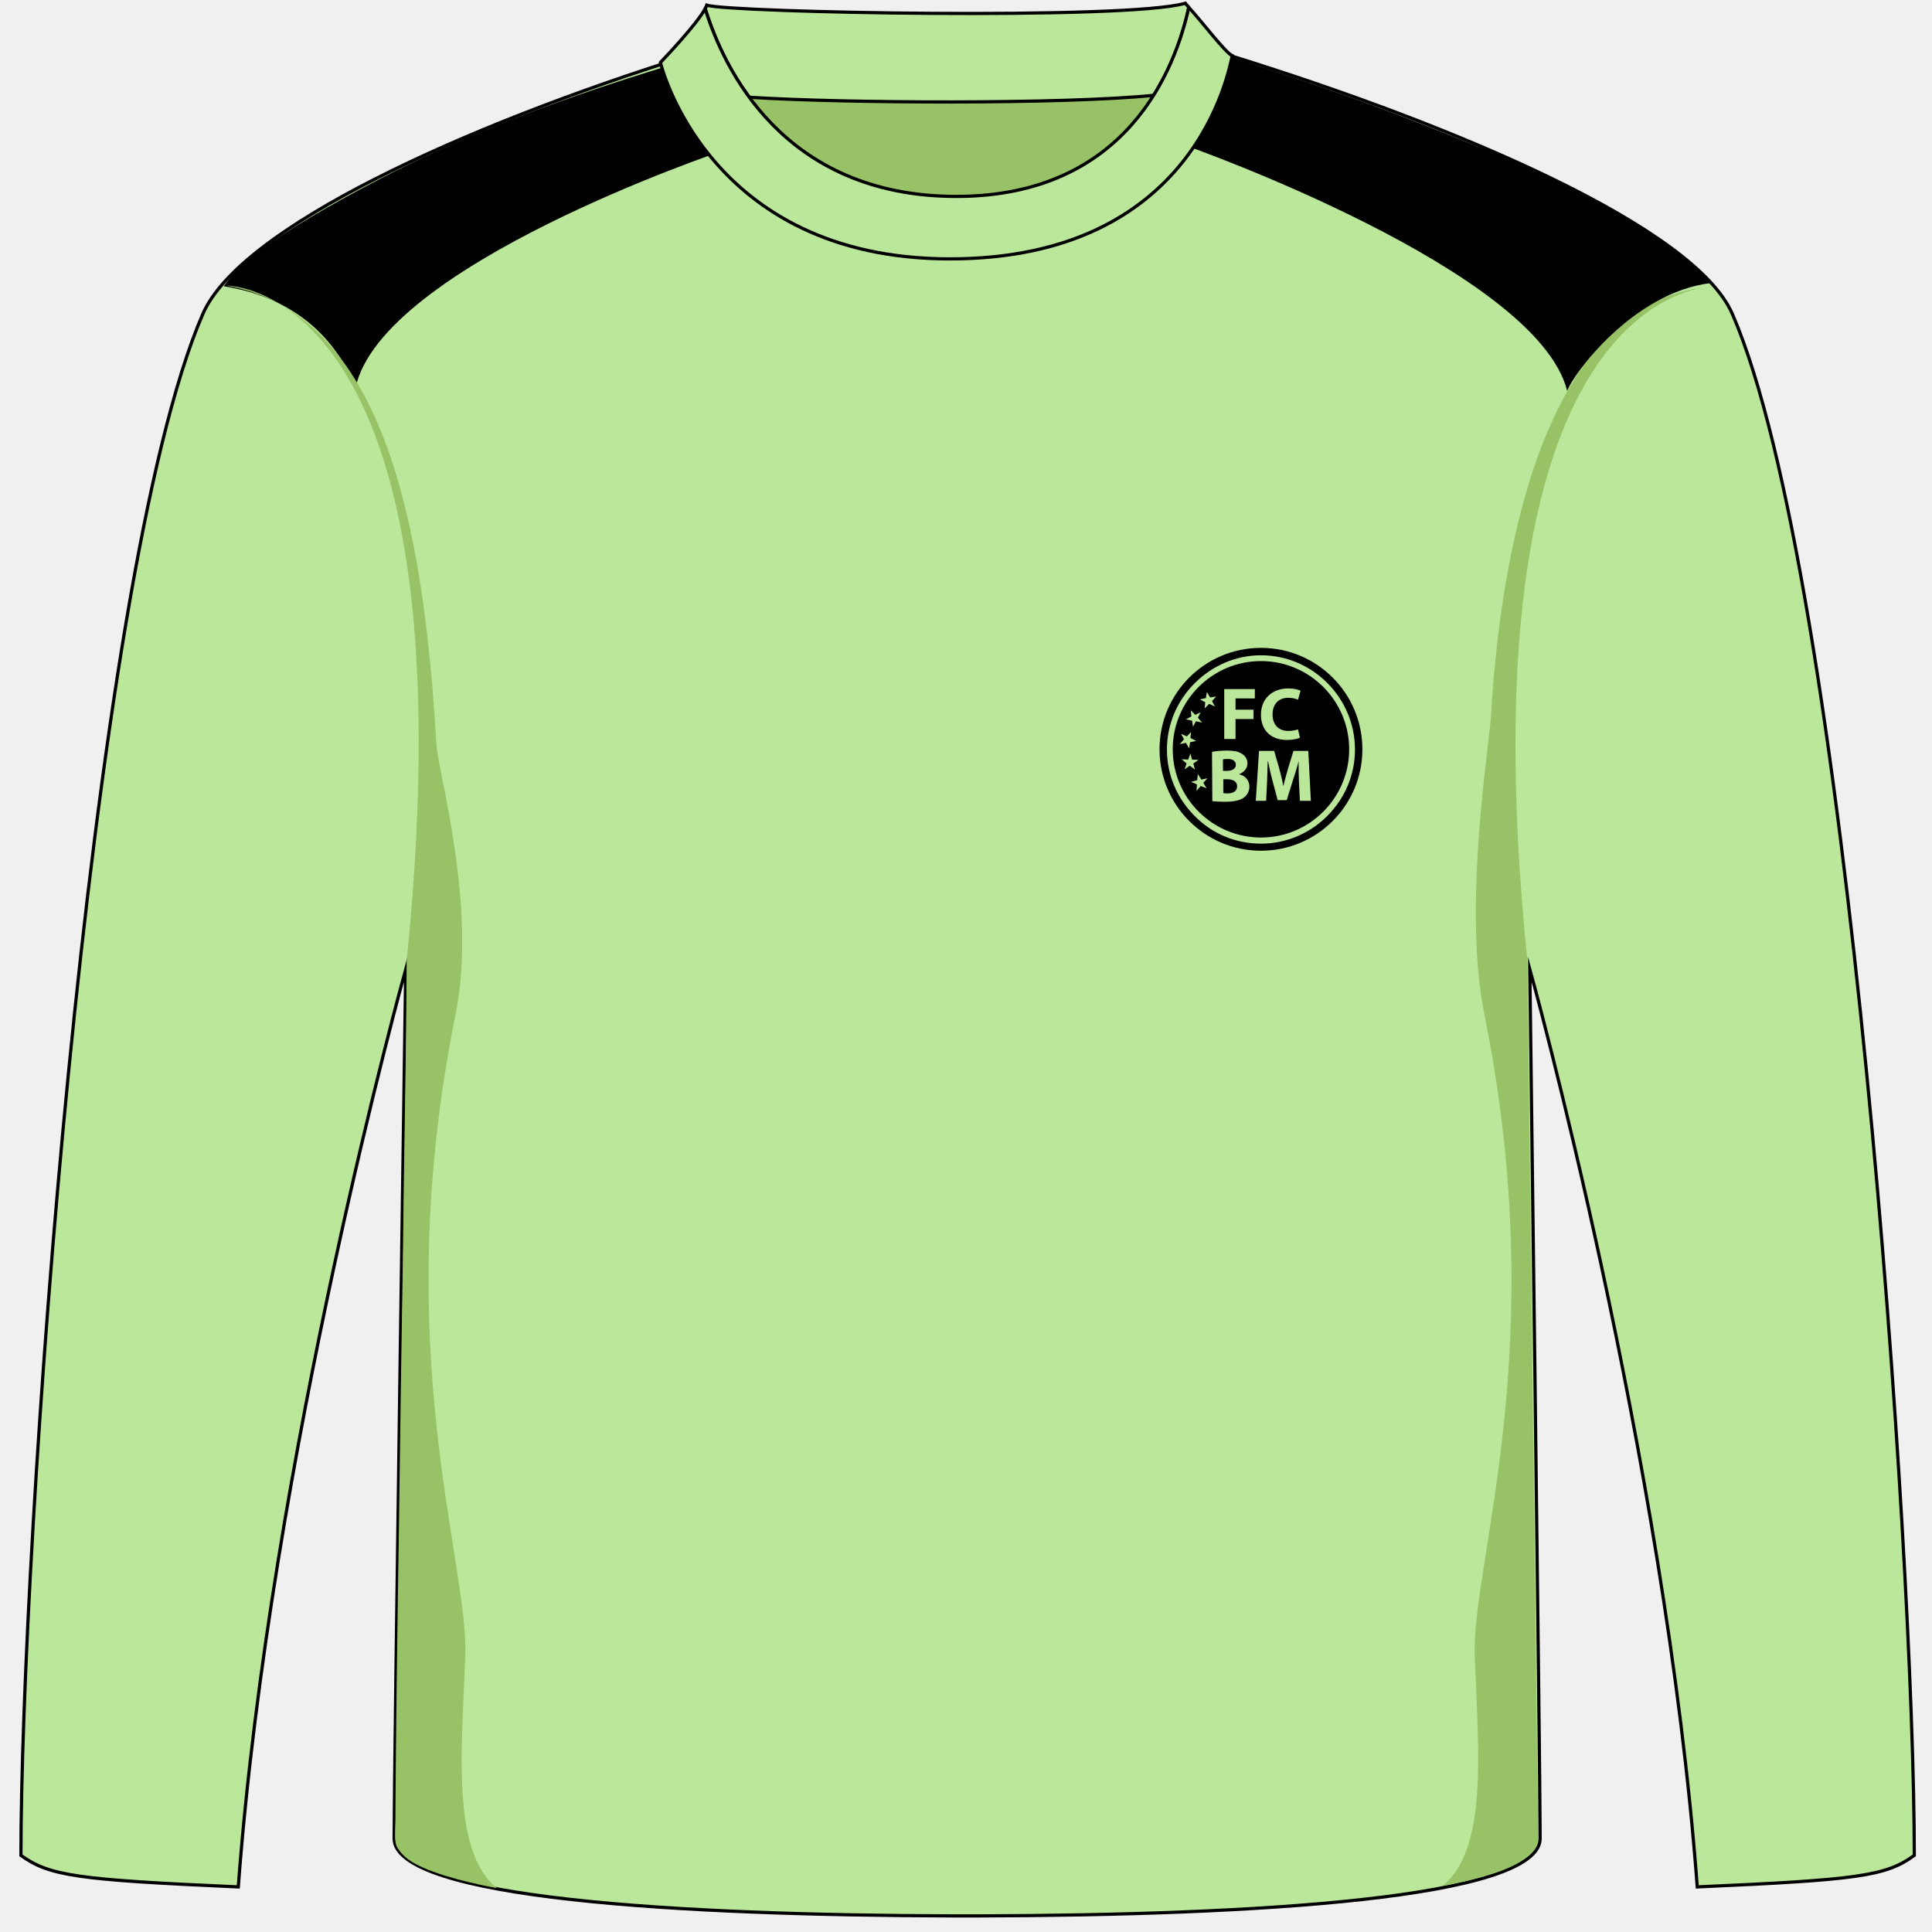
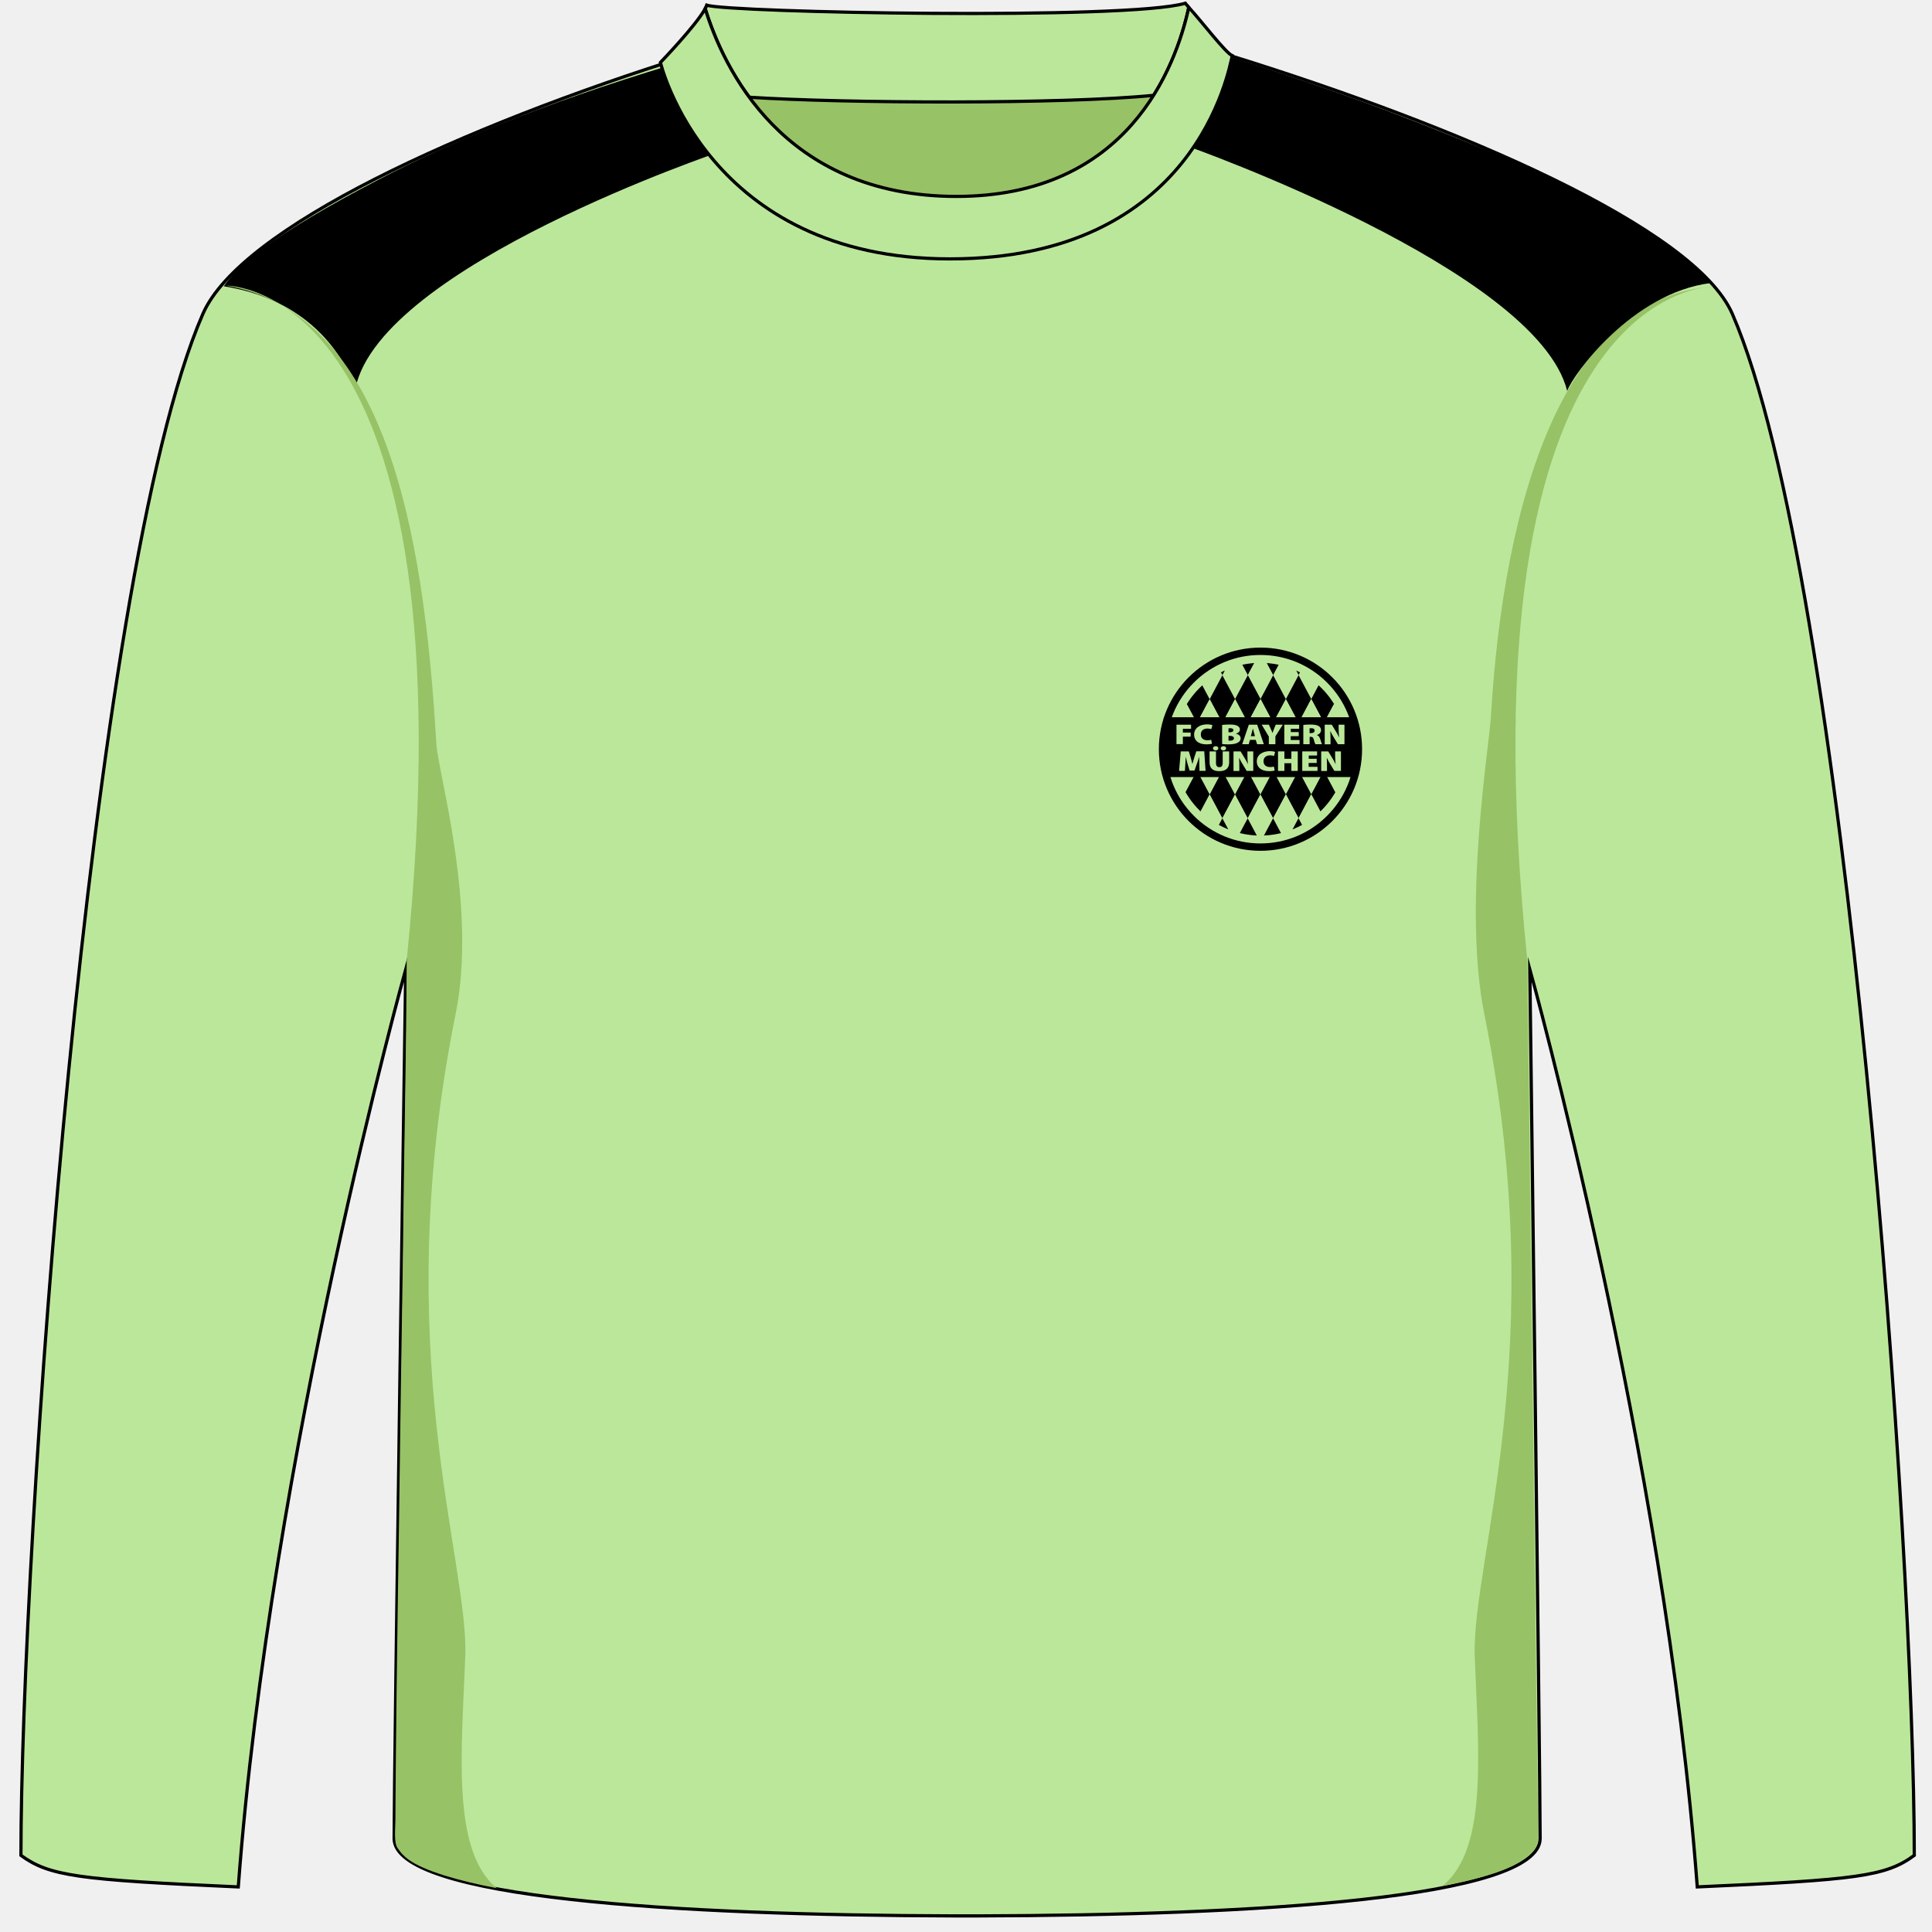
- <svg xmlns="http://www.w3.org/2000/svg" version="1.1" id="Layer_1" x="0px" y="0px" width="600px" height="600px" viewBox="0 0 600 600" style="enable-background:new 0 0 600 600;" xml:space="preserve">
-   <style type="text/css">
- 	.st0{fill:#05297D;stroke:#000000;stroke-miterlimit:10;}
- 	.st1{fill:#527DD3;}
- 	.st2{fill:#E3E3E7;}
- 	.st3{fill:#302E29;}
- 	.st4{fill:#FFFFFF;stroke:#000000;stroke-miterlimit:10;}
- 	.st5{fill:#FFFFFF;}
- 	.st6{fill:#7C0014;}
- 	.st7{fill:#B1C49B;stroke:#000000;stroke-miterlimit:10;}
- 	.st8{fill:#8AA668;}
- 	.st9{fill:#7C7D14;stroke:#B1C49B;stroke-miterlimit:10;}
- 	.st10{fill:#4E3B64;stroke:#000000;stroke-miterlimit:10;}
- 	.st11{fill:#382351;}
- 	.st12{fill:#4E3B64;}
- 	.st13{stroke:#4E3B64;stroke-miterlimit:10;}
- 	.st14{fill:#EB5D12;stroke:#000000;stroke-miterlimit:10;}
- 	.st15{fill:#B85D12;}
- 	.st16{fill:#7C0014;stroke:#EB5D12;stroke-miterlimit:10;}
- 	.st17{fill:#631197;stroke:#000000;stroke-miterlimit:10;}
- 	.st18{fill:#58006C;}
- 	.st19{fill:#FE5561;}
- 	.st20{fill:#C2BEC8;}
- 	.st21{fill:#FD9D00;stroke:#000000;stroke-miterlimit:10;}
- 	.st22{fill:#DC8700;}
- 	.st23{fill:#7C0014;stroke:#FD9D00;stroke-miterlimit:10;}
- 	.st24{fill:#A69EF8;stroke:#000000;stroke-miterlimit:10;}
- 	.st25{fill:#8176F5;}
- 	.st26{fill:#7C0014;stroke:#A69EF8;stroke-miterlimit:10;}
- 	.st27{fill:#5C377E;stroke:#000000;stroke-miterlimit:10;}
- 	.st28{fill:#5C377E;}
- 	.st29{fill:#242424;stroke:#5C377E;stroke-miterlimit:10;}
- 	.st30{fill:#CAC5C0;}
- 	.st31{fill:#5C377E;stroke:#FFFFFF;stroke-miterlimit:10;}
- 	.st32{fill:#A4FEB7;stroke:#000000;stroke-miterlimit:10;}
- 	.st33{fill:#75D792;}
- 	.st34{fill:#E20227;stroke:#A4FEB7;stroke-miterlimit:10;}
- 	.st35{fill:#272F74;stroke:#000000;stroke-miterlimit:10;}
- 	.st36{fill:#272F74;}
- 	.st37{fill:#E20227;stroke:#000000;stroke-miterlimit:10;}
- 	.st38{fill:#EDF3F8;stroke:#000000;stroke-miterlimit:10;}
- 	.st39{fill:#E20227;}
- 	.st40{fill:#01615B;}
- 	.st41{fill:#B6CEE3;stroke:#000000;stroke-miterlimit:10;}
- 	.st42{fill:#E20227;stroke:#EDF3F8;stroke-miterlimit:10;}
- 	.st43{fill:#C7CCC4;}
- 	.st44{fill:#EDF3F8;stroke:#E20227;stroke-miterlimit:10;}
- 	.st45{fill:#B64D00;}
- 	.st46{fill:#BBE79B;stroke:#000000;stroke-miterlimit:10;}
- 	.st47{fill:#AA2EC8;stroke:#000000;stroke-miterlimit:10;}
- 	.st48{fill:#9700BB;}
- 	.st49{fill:#CBD0DE;stroke:#AA2EC8;stroke-miterlimit:10;}
- 	.st50{fill:#ECEEF3;stroke:#AA2EC8;stroke-miterlimit:10;}
- 	.st51{fill:none;stroke:#7C0014;stroke-width:8;stroke-miterlimit:10;}
- 	.st52{fill:none;stroke:#000000;stroke-width:8;stroke-miterlimit:10;}
- 	.st53{fill:#FFEB00;}
- 	.st54{fill:#625616;stroke:#000000;stroke-miterlimit:10;}
- 	.st55{fill:#1853A6;stroke:#1853A6;stroke-width:0.25;stroke-miterlimit:10;}
- 	.st56{fill:none;}
- 	.st57{fill:none;stroke:#1853A6;stroke-width:0.225;stroke-miterlimit:10;}
- 	.st58{fill:#1853A6;stroke:#1853A6;stroke-width:0.225;stroke-miterlimit:10;}
- 	.st59{fill:#625616;}
- 	.st60{stroke:#625616;stroke-miterlimit:10;}
- 	.st61{adobe-knockout:true;}
- 	.st62{fill:none;stroke:#FFFFFF;stroke-miterlimit:10;adobe-knockout:false;}
- 	.st63{fill:none;stroke:#5C377E;stroke-miterlimit:10;}
- 	.st64{fill:#97C266;}
- 	.st65{fill:#523900;stroke:#000000;stroke-miterlimit:10;}
- 	.st66{fill:#FF4A49;}
- 	.st67{fill:#3C6643;}
- 	.st68{fill:none;stroke:#FF4A49;stroke-width:0.233;stroke-miterlimit:10;}
- 	.st69{fill:none;stroke:#01615B;stroke-width:8;stroke-linecap:round;stroke-miterlimit:10;}
- 	.st70{fill:#F1CF4D;stroke:#000000;stroke-miterlimit:10;}
- 	.st71{fill:#F7A161;}
- 	.st72{fill:#1C232F;}
- 	.st73{fill:#EDAA14;}
- 	.st74{fill:#096CB6;stroke:#F1CF4D;stroke-miterlimit:10;}
- 	.st75{fill:#0060CE;stroke:#000000;stroke-miterlimit:10;}
- 	.st76{fill:#E20227;stroke:#0060CE;stroke-miterlimit:10;}
- 	.st77{fill:#345F69;stroke:#000000;stroke-miterlimit:10;}
- 	.st78{fill:#114450;}
- 	.st79{fill:#C6FDEC;stroke:#000000;stroke-miterlimit:10;}
- 	.st80{fill:none;stroke:#E20227;stroke-width:8;stroke-linecap:round;stroke-miterlimit:10;}
- 	.st81{fill:none;stroke:#FFFFFF;stroke-width:8;stroke-linecap:round;stroke-miterlimit:10;}
- 	.st82{fill:#C673DA;}
- 	.st83{fill:#DC032B;}
- 	.st84{fill:#0165B2;}
- 	.st85{fill:#BBE79B;}
- 	.st86{fill:none;stroke:#FE5561;stroke-width:3;stroke-miterlimit:10;}
- 	.st87{fill:none;stroke:#9D9497;stroke-width:3;stroke-miterlimit:10;}
- 	.st88{fill:none;stroke:#C9C4C6;stroke-width:3;stroke-miterlimit:10;}
- 	.st89{fill:none;stroke:#E3E3E3;stroke-width:3;stroke-miterlimit:10;}
- 	.st90{fill:#0049B0;}
- 	.st91{fill:#9EE2D1;}
- 	.st92{fill:#096CB6;}
- 	.st93{fill:none;stroke:#0060CE;stroke-width:3;stroke-linecap:round;stroke-miterlimit:10;}
- 	.st94{fill:none;stroke:#F1CF4D;stroke-width:3;stroke-linecap:round;stroke-linejoin:round;stroke-miterlimit:10;}
- 	.st95{fill:none;stroke:#AA2EC8;stroke-miterlimit:10;}
- 	.st96{fill:url(#SVGID_1_);stroke:#C6FDEC;stroke-miterlimit:10;}
- 	.st97{fill:#096CB6;stroke:#C6FDEC;stroke-miterlimit:10;}
- 	.st98{stroke:#A0A0A0;stroke-miterlimit:10;}
- 	.st99{fill:#4B5459;}
- 	.st100{fill:#4E2664;stroke:#000000;stroke-miterlimit:10;}
- 	.st101{fill:#FFCF2B;stroke:#000000;stroke-miterlimit:10;}
- 	.st102{fill:#1C5DA4;}
- 	.st103{fill:#156A50;stroke:#000000;stroke-miterlimit:10;}
- 	.st104{fill:none;stroke:#FF7F35;stroke-width:11;stroke-miterlimit:10;}
- 	.st105{fill:#0F5A4B;}
- 	.st106{fill:#DAD2D8;stroke:#000000;stroke-miterlimit:10;}
- 	.st107{fill:#FF7F35;}
- 	.st108{fill:#ED1B23;}
- 	.st109{fill:#268FE1;stroke:#000000;stroke-miterlimit:10;}
- 	.st110{fill:#747785;stroke:#000000;stroke-miterlimit:10;}
- 	.st111{fill:#747785;}
- 	.st112{fill:#505C66;stroke:#747785;stroke-miterlimit:10;}
- 	.st113{fill:#0453BC;stroke:#000000;stroke-miterlimit:10;}
- 	.st114{fill:#0453BC;}
- 	.st115{fill:#073F98;stroke:#0453BC;stroke-miterlimit:10;}
- 	.st116{fill:#007BD8;}
- 	.st117{fill:#F9E42A;stroke:#000000;stroke-miterlimit:10;}
- 	.st118{fill:#1F2427;}
- 	.st119{fill:#F8C600;}
- 	.st120{fill:none;stroke:#000000;stroke-miterlimit:10;}
- 	.st121{fill:#4EC23A;}
- 	.st122{fill:#4EFE3A;stroke:#000000;stroke-miterlimit:10;}
- 	.st123{fill:#4EFE3A;}
- 	.st124{fill:#A8A8B4;}
- 	.st125{fill:#4EBD3A;}
- 	.st126{fill:url(#SVGID_2_);stroke:#000000;stroke-miterlimit:10;}
- 	.st127{fill:#E87140;stroke:#000000;stroke-miterlimit:10;}
- 	.st128{fill:#A02B00;stroke:#E87140;stroke-miterlimit:10;}
- 	.st129{fill:#00ABE9;stroke:#000000;stroke-miterlimit:10;}
- 	.st130{fill:#2C6AAD;}
- 	.st131{fill:#007BE9;}
- 	.st132{fill:#2C6AAD;stroke:#D0CDC1;stroke-miterlimit:10;}
- 	.st133{fill:#024D9E;}
- 	.st134{fill:#6B97C6;}
- 	.st135{fill:#000078;}
- 	.st136{fill:#073F98;}
- 	.st137{fill:#505C66;}
- 	.st138{fill:#ED936E;}
- 	.st139{fill:#0097D3;}
- 	.st140{fill:#1C232F;stroke:#F7A161;stroke-miterlimit:10;}
- 	.st141{fill:url(#SVGID_3_);stroke:#000000;stroke-miterlimit:10;}
- 	.st142{fill:#93CC00;}
- 	.st143{fill:none;stroke:#6DB52D;stroke-width:2;stroke-miterlimit:10;adobe-knockout:false;}
- 	.st144{fill:#1C232F;stroke:#93CC00;stroke-miterlimit:10;}
- 	.st145{fill:#1C232F;stroke:#1C232F;stroke-miterlimit:10;}
- 	.st146{stroke:#000000;stroke-miterlimit:10;}
- 	.st147{fill:#FF0000;stroke:#000000;stroke-miterlimit:10;}
- 	.st148{fill:#0F4B39;}
- 	.st149{fill:url(#SVGID_4_);}
- 	.st150{fill:#E48D78;stroke:#000000;stroke-miterlimit:10;}
- 	.st151{fill:#FF7F35;stroke:#156A50;stroke-miterlimit:10;}
- 	.st152{fill:url(#SVGID_5_);}
- 	.st153{fill:url(#SVGID_6_);}
- 	.st154{fill:none;stroke:#000000;stroke-miterlimit:10;adobe-knockout:false;}
- 	.st155{fill:#0361A4;}
- 	.st156{fill:#1C5DA4;stroke:#FFCF2B;stroke-miterlimit:10;}
- 	.st157{fill:#593486;}
- 	.st158{fill:#FFC918;}
- 	.st159{fill:#ED1C24;}
- 	.st160{fill:#268FE1;}
- 	.st161{fill:#0361A4;stroke:#268FE1;stroke-miterlimit:10;}
- 	.st162{adobe-knockout:false;}
- 	.st163{fill:none;stroke:#0453BC;stroke-miterlimit:10;}
- 	.st164{fill:none;stroke:#0453BC;stroke-width:3;stroke-linecap:round;stroke-miterlimit:10;adobe-knockout:false;}
- 	.st165{fill:none;stroke:#F9E42A;stroke-miterlimit:10;}
- 	.st166{fill:#1F2427;stroke:#F9E42A;stroke-miterlimit:10;}
- 	.st167{fill:none;stroke:#4EFE3A;stroke-width:11;stroke-miterlimit:10;}
- 	.st168{fill:#00254E;}
- 	.st169{fill:#05297D;}
- 	.st170{fill:#7D1E05;stroke:#000000;stroke-miterlimit:10;}
- 	.st171{fill:#D36B52;}
- 	.st172{fill:none;stroke:#AE61FF;stroke-width:11;stroke-miterlimit:10;}
- 	.st173{fill:#561A00;}
- 	.st174{fill:#6A1E05;}
- 	.st175{fill:#AE61FF;stroke:#7D1E05;stroke-miterlimit:10;}
- 	.st176{fill:#FDEA00;}
- 	.st177{fill:none;stroke:#A02B00;stroke-width:3;stroke-miterlimit:10;}
- 	.st178{fill:none;stroke:#EAA595;stroke-width:3;stroke-miterlimit:10;}
- 	.st179{fill:none;stroke:#F1F1F1;stroke-width:3;stroke-miterlimit:10;}
- 	.st180{fill:none;stroke:#FF7F35;stroke-width:6;stroke-miterlimit:10;}
- 	.st181{fill:#FF7F35;stroke:#DAD2D8;stroke-miterlimit:10;}
- 	.st182{fill:none;stroke:#FF0000;stroke-width:2;stroke-miterlimit:10;adobe-knockout:false;}
- 	.st183{fill:#F1E3C9;}
- 	.st184{fill:#F28330;}
- 	.st185{fill:#ED1B28;}
- 	.st186{fill:none;stroke:#FFFFFF;stroke-width:2;stroke-miterlimit:10;adobe-knockout:false;}
- </style>
-   <path class="st46" d="M594.5,576.2c0-93.6-20.8-396.5-56.5-478.7c-11.6-26.7-84.7-58.1-155.5-80.1c-24.8-7.7-54.1-9.9-81.7-9.4  c-27.8-0.6-61.4,1.3-86.4,9.1C143.6,39.2,74.6,70.8,63,97.5C27.2,179.7,6.5,482.7,6.5,576.2c8.8,6.4,17.7,7.6,67.5,9.8  c10-134,52-285,52-285s-3.6,248-3.6,270c0.2,18.6,88.2,23.8,174.2,24v0c1,0,2.5,0,3.5,0c1,0,2.5,0,3.5,0v0  c86-0.2,174.5-5.4,174.7-24c0-22-3.2-270-3.2-270s42,151,52,285C576.7,583.8,585.7,582.7,594.5,576.2z" />
-   <path class="st64" d="M532.2,89c0,0-79.3-1.7-57.9,209c2.1,168.9,3.3,267.8,3.3,267c0-2.3,0,2.4,0,6.2c0,1.3-0.7,2.6-0.9,2.9  c-0.7,1.1-2,2.2-3.6,3.4c-4.7,3.4-13.3,5.9-25.1,8.2c14.2-11.6,11.1-41.8,10-71.2c-1.1-29.4,24-95.4,3-199.4  c-6.8-33.6,1.5-83.4,2-92.4C467,155.1,485.7,92,532.2,89z" />
+ <svg xmlns="http://www.w3.org/2000/svg" xmlns:xlink="http://www.w3.org/1999/xlink" version="1.1" id="Layer_1" x="0px" y="0px" width="600px" height="600px" viewBox="0 0 600 600" enable-background="new 0 0 600 600" xml:space="preserve">
+   <path fill="#BBE79B" stroke="#000000" stroke-miterlimit="10" d="M594.5,576.2c0-93.6-20.8-396.5-56.5-478.7  c-11.6-26.7-84.7-58.1-155.5-80.1c-24.8-7.7-54.1-9.9-81.7-9.4c-27.8-0.6-61.4,1.3-86.4,9.1C143.6,39.2,74.6,70.8,63,97.5  C27.2,179.7,6.5,482.7,6.5,576.2c8.8,6.4,17.7,7.6,67.5,9.8c10-134,52-285,52-285s-3.6,248-3.6,270c0.2,18.6,88.2,23.8,174.2,24l0,0  c1,0,2.5,0,3.5,0s2.5,0,3.5,0l0,0c86-0.2,174.5-5.4,174.7-24c0-22-3.2-270-3.2-270s42,151,52,285  C576.7,583.8,585.7,582.7,594.5,576.2z" />
+   <path fill="#97C266" d="M532.2,89c0,0-79.3-1.7-57.9,209c2.1,168.9,3.3,267.8,3.3,267c0-2.3,0,2.4,0,6.2c0,1.3-0.7,2.6-0.9,2.9  c-0.7,1.1-2,2.2-3.6,3.4c-4.7,3.4-13.3,5.9-25.1,8.2c14.2-11.6,11.1-41.8,10-71.2c-1.1-29.4,24-95.4,3-199.4  c-6.8-33.6,1.5-83.4,2-92.4C467,155.1,485.7,92,532.2,89z" />
  <path d="M209,20l15,27c0,0-105.6,35.5-113.6,73.5c-2-5-10.5-26.8-40.9-31.6c4-5.9,13.8-15.4,49-33.6C138.7,44.8,167.1,32.6,209,20z" />
  <path d="M382.8,17.9l-14,27.5c0,0,108.5,38.3,117.9,76c1.8-5.1,20.3-30.5,44.6-33.5c-4.2-5.7-26.3-23.5-65.5-39.6  C444.8,39.8,424.6,31.2,382.8,17.9z" />
-   <path class="st64" d="M70.3,88.7c0,0,77.4-1.2,56,209.6c-0.1,19.5-0.4,38.7-0.7,57c-0.3,17.3-0.4,33.7-0.7,49.4  c-0.6,35.5-0.9,66.1-1.3,88.6c-0.7,46.5-0.8,70.5-0.8,71.6c0,3.2-0.6,7.5,0.8,9.2c0.7,1.1,1.7,2.3,3.4,3.5  c4.7,3.4,15.3,6.5,27.3,8.8c-14.2-11.6-10.9-42.8-9.8-72.1c1.1-29.4-24-95.4-3-199.4c6.8-33.6-5.5-74.9-6-84  C131.6,163.3,119.2,97.4,70.3,88.7z" />
+   <path fill="#97C266" d="M70.3,88.7c0,0,77.4-1.2,56,209.6c-0.1,19.5-0.4,38.7-0.7,57c-0.3,17.3-0.4,33.7-0.7,49.4  c-0.6,35.5-0.9,66.1-1.3,88.6c-0.7,46.5-0.8,70.5-0.8,71.6c0,3.2-0.6,7.5,0.8,9.2c0.7,1.1,1.7,2.3,3.4,3.5  c4.7,3.4,15.3,6.5,27.3,8.8c-14.2-11.6-10.9-42.8-9.8-72.1c1.1-29.4-24-95.4-3-199.4c6.8-33.6-5.5-74.9-6-84  C131.6,163.3,119.2,97.4,70.3,88.7z" />
  <g>
    <g>
-       <path class="st64" d="M227.5,28.7C240.3,46,262,62.5,298.1,62.5c36.2,0,56.3-16.8,67.4-34.5C335.2,31.1,259.9,30.8,227.5,28.7z" />
-       <path class="st46" d="M368.1,1c-17.6,5.3-142.2,2.9-148.6,0.6c-0.1,0.3-0.3,0.7-0.5,1.1c2.2,7.1,6.3,17.5,13.7,27.5    c29.5,1.9,97.9,2.2,125.6-0.6c6.2-9.9,9.4-20.2,10.9-27.3C368.8,1.8,368.4,1.4,368.1,1z" />
+       <path fill="#97C266" d="M227.5,28.7C240.3,46,262,62.5,298.1,62.5c36.2,0,56.3-16.8,67.4-34.5C335.2,31.1,259.9,30.8,227.5,28.7z" />
+       <path fill="#BBE79B" stroke="#000000" stroke-miterlimit="10" d="M368.1,1c-17.6,5.3-142.2,2.9-148.6,0.6    c-0.1,0.3-0.3,0.7-0.5,1.1c2.2,7.1,6.3,17.5,13.7,27.5c29.5,1.9,97.9,2.2,125.6-0.6c6.2-9.9,9.4-20.2,10.9-27.3    C368.8,1.8,368.4,1.4,368.1,1z" />
    </g>
-     <path class="st46" d="M369.2,2.3c-4.1,18.7-19,58.7-72.2,58.7c-53.9,0-72.4-40.1-78-58.3c-2.9,5.3-13.9,16.7-13.9,16.7   s14.4,61,89.9,61c76.5,0,86.6-58.7,87.7-63.1C380.6,16.4,373.4,6.9,369.2,2.3z" />
+     <path fill="#BBE79B" stroke="#000000" stroke-miterlimit="10" d="M369.2,2.3C365.1,21,350.2,61,297,61c-53.9,0-72.4-40.1-78-58.3   c-2.9,5.3-13.9,16.7-13.9,16.7s14.4,61,89.9,61c76.5,0,86.6-58.7,87.7-63.1C380.6,16.4,373.4,6.9,369.2,2.3z" />
  </g>
  <g>
    <g>
      <g>
-         <path class="st46" d="M391.6,263c-16.8,0-30.4-13.6-30.4-30.3s13.6-30.4,30.4-30.4s30.4,13.6,30.4,30.4S408.3,263,391.6,263z" />
-         <path d="M391.6,203.5c7.8,0,15.1,3.1,20.6,8.6s8.6,12.9,8.6,20.7s-3.1,15.1-8.6,20.6c-5.5,5.5-12.8,8.6-20.6,8.6     c-7.8,0-15.1-3-20.6-8.6c-5.5-5.5-8.6-12.8-8.6-20.6s3.1-15.1,8.6-20.6S383.8,203.5,391.6,203.5 M391.6,201.2     c-17.4,0-31.5,14.1-31.5,31.5s14.1,31.5,31.5,31.5s31.5-14.1,31.5-31.5S409,201.2,391.6,201.2L391.6,201.2z" />
-       </g>
-       <g>
-         <circle class="st5" cx="391.6" cy="232.7" r="26.8" />
-         <path d="M391.6,260.1c-15.1,0-27.4-12.3-27.4-27.4s12.3-27.4,27.4-27.4s27.4,12.3,27.4,27.4S406.7,260.1,391.6,260.1z" />
+         <path fill="#BBE79B" d="M391.451,263.082c-16.771,0-30.411-13.64-30.411-30.411s13.64-30.411,30.411-30.411     c16.771,0,30.411,13.64,30.411,30.411S408.222,263.082,391.451,263.082z" />
      </g>
    </g>
    <g>
-       <path class="st85" d="M380.2,214h9.5v2.9h-6v3.5h5.6v2.9h-5.6v6.2h-3.5L380.2,214L380.2,214z" />
-       <path class="st85" d="M403.7,229.1c-0.6,0.3-2.1,0.7-4,0.7c-5.4,0-8.1-3.4-8.1-7.8c0-5.3,3.8-8.2,8.5-8.2c1.8,0,3.2,0.4,3.8,0.7    l-0.8,2.8c-0.7-0.3-1.7-0.6-3-0.6c-2.8,0-4.9,1.7-4.9,5.2c0,3.1,1.8,5.1,4.9,5.1c1.1,0,2.2-0.2,3-0.5L403.7,229.1z" />
-       <path class="st85" d="M376.4,233.5c0.9-0.2,2.8-0.4,4.5-0.4c2.1,0,3.5,0.2,4.6,0.9c1.1,0.6,1.9,1.6,1.9,3.1c0,1.3-0.8,2.6-2.5,3.3    v0.1c1.8,0.4,3.1,1.8,3.1,3.8c0,1.4-0.6,2.5-1.6,3.3c-1.1,0.9-3,1.4-6.1,1.4c-1.7,0-3-0.1-3.8-0.2L376.4,233.5L376.4,233.5z     M379.8,239.4h1.2c1.9,0,2.8-0.8,2.8-1.9s-0.9-1.8-2.5-1.8c-0.8,0-1.2,0.1-1.5,0.1L379.8,239.4L379.8,239.4z M379.8,246.3    c0.4,0.1,0.8,0.1,1.4,0.1c1.6,0,3-0.6,3-2.2c0-1.6-1.4-2.2-3.1-2.2h-1.2V246.3z" />
-       <path class="st85" d="M403.4,242.8c-0.1-1.9-0.1-4.1-0.1-6.4h0c-0.5,2-1.2,4.2-1.8,6l-1.9,6.1h-2.8l-1.6-6c-0.5-1.8-1-4-1.4-6.1    h-0.1c-0.1,2.1-0.1,4.5-0.2,6.4l-0.3,5.9h-3.2l1-15.5h4.7l1.5,5.2c0.5,1.8,1,3.7,1.3,5.6h0.1c0.4-1.8,1-3.9,1.5-5.6l1.6-5.2h4.6    l0.8,15.5h-3.4L403.4,242.8z" />
+       <g>
+         <defs>
+           <circle id="SVGID_1_" cx="391.451" cy="232.671" r="26.823" />
+         </defs>
+         <clipPath id="SVGID_2_">
+           <use xlink:href="#SVGID_1_" overflow="visible" />
+         </clipPath>
+         <g clip-path="url(#SVGID_2_)">
+           <g>
+             <polygon fill="#BBE79B" points="399.34,202.31 395.396,194.905 399.366,187.474 403.31,194.879      " />
+             <polygon points="403.285,209.691 399.34,202.31 403.31,194.879 407.229,202.285      " />
+             <polygon fill="#BBE79B" points="407.229,217.096 403.285,209.691 407.229,202.285 411.174,209.665      " />
+             <polygon points="411.174,224.502 407.229,217.096 411.174,209.665 415.118,217.071      " />
+             <polygon fill="#BBE79B" points="415.118,231.882 411.174,224.502 415.118,217.071 419.063,224.476      " />
+             <polygon points="419.063,239.287 415.118,231.882 419.063,224.476 423.007,231.856      " />
+             <polygon fill="#BBE79B" points="391.451,202.336 387.507,194.93 391.451,187.499 395.396,194.905      " />
+             <polygon points="395.396,209.716 391.451,202.336 395.396,194.905 399.34,202.31      " />
+             <polygon fill="#BBE79B" points="399.34,217.122 395.396,209.716 399.34,202.31 403.285,209.691      " />
+             <polygon points="403.285,224.527 399.34,217.122 403.285,209.691 407.229,217.096      " />
+             <polygon fill="#BBE79B" points="407.204,231.907 403.285,224.527 407.229,217.096 411.174,224.502      " />
+             <polygon points="411.148,239.313 407.204,231.907 411.174,224.502 415.118,231.882      " />
+             <polygon fill="#BBE79B" points="383.562,202.361 379.618,194.956 383.562,187.525 387.507,194.93      " />
+             <polygon points="387.481,209.741 383.562,202.361 387.507,194.93 391.451,202.336      " />
+             <polygon fill="#BBE79B" points="391.426,217.147 387.481,209.741 391.451,202.336 395.396,209.716      " />
+             <polygon points="395.37,224.553 391.426,217.147 395.396,209.716 399.34,217.122      " />
+             <polygon fill="#BBE79B" points="399.315,231.933 395.37,224.553 399.34,217.122 403.285,224.527      " />
+             <polygon points="403.259,239.338 399.315,231.933 403.285,224.527 407.204,231.907      " />
+             <polygon fill="#BBE79B" points="407.204,246.744 403.259,239.338 407.204,231.907 411.148,239.313      " />
+             <polygon points="411.148,254.124 407.204,246.744 411.148,239.313 415.093,246.718      " />
+             <polygon fill="#BBE79B" points="415.093,246.718 411.148,239.313 415.118,231.882 419.063,239.287      " />
+             <polygon points="379.643,209.716 375.698,202.31 379.643,194.879 383.588,202.285      " />
+             <polygon fill="#BBE79B" points="383.562,217.096 379.643,209.716 383.588,202.285 387.532,209.691      " />
+             <polygon points="387.507,224.502 383.562,217.096 387.532,209.691 391.477,217.071      " />
+             <polygon fill="#BBE79B" points="391.451,231.907 387.507,224.502 391.477,217.071 395.421,224.476      " />
+             <polygon points="395.396,239.287 391.451,231.907 395.421,224.476 399.34,231.882      " />
+             <polygon fill="#BBE79B" points="399.34,246.693 395.396,239.287 399.34,231.882 403.285,239.287      " />
+             <polygon points="403.285,254.098 399.34,246.693 403.285,239.287 407.229,246.667      " />
+             <polygon fill="#BBE79B" points="407.229,261.504 403.285,254.098 407.229,246.667 411.174,254.073      " />
+           </g>
+           <g>
+             <polygon fill="#BBE79B" points="375.673,217.147 371.728,209.741 375.673,202.336 379.618,209.716      " />
+             <polygon points="379.618,224.553 375.673,217.147 379.618,209.716 383.562,217.122      " />
+             <polygon fill="#BBE79B" points="383.562,231.933 379.618,224.553 383.562,217.122 387.507,224.527      " />
+             <polygon points="387.481,239.338 383.562,231.933 387.507,224.527 391.451,231.907      " />
+             <polygon fill="#BBE79B" points="391.426,246.744 387.481,239.338 391.451,231.907 395.396,239.313      " />
+             <polygon points="395.37,254.124 391.426,246.744 395.396,239.313 399.34,246.718      " />
+             <polygon fill="#BBE79B" points="399.315,261.529 395.37,254.124 399.34,246.718 403.259,254.098      " />
+             <polygon points="403.259,268.935 399.315,261.529 403.259,254.098 407.204,261.504      " />
+             <polygon points="371.703,224.578 367.758,217.172 371.728,209.741 375.673,217.147      " />
+             <polygon fill="#BBE79B" points="375.648,231.958 371.703,224.578 375.673,217.147 379.618,224.553      " />
+             <polygon points="379.592,239.364 375.648,231.958 379.618,224.553 383.562,231.933      " />
+             <polygon fill="#BBE79B" points="383.537,246.769 379.592,239.364 383.562,231.933 387.481,239.338      " />
+             <polygon points="387.481,254.149 383.537,246.769 387.481,239.338 391.426,246.744      " />
+             <polygon fill="#BBE79B" points="391.426,261.555 387.481,254.149 391.426,246.744 395.37,254.124      " />
+             <polygon points="395.37,268.96 391.426,261.555 395.37,254.124 399.315,261.529      " />
+             <polygon fill="#BBE79B" points="367.758,231.984 363.814,224.603 367.758,217.172 371.703,224.578      " />
+             <polygon points="371.703,239.389 367.758,231.984 371.703,224.578 375.648,231.958      " />
+             <polygon fill="#BBE79B" points="375.648,246.795 371.703,239.389 375.648,231.958 379.592,239.364      " />
+             <polygon points="379.592,254.175 375.648,246.795 379.592,239.364 383.537,246.769      " />
+             <polygon fill="#BBE79B" points="383.511,261.58 379.592,254.175 383.537,246.769 387.481,254.149      " />
+             <polygon points="387.456,268.986 383.511,261.58 387.481,254.149 391.426,261.555      " />
+             <polygon fill="#BBE79B" points="391.4,276.366 387.456,268.986 391.426,261.555 395.37,268.96      " />
+             <polygon fill="#BBE79B" points="399.315,276.34 395.37,268.96 399.315,261.529 403.259,268.935      " />
+             <polygon points="363.839,239.364 359.895,231.958 363.839,224.527 367.784,231.933      " />
+             <polygon fill="#BBE79B" points="367.784,246.744 363.839,239.364 367.784,231.933 371.728,239.338      " />
+             <polygon points="371.728,254.149 367.784,246.744 371.728,239.338 375.673,246.718      " />
+             <polygon fill="#BBE79B" points="375.673,261.555 371.728,254.149 375.673,246.718 379.618,254.124      " />
+             <polygon points="379.592,268.935 375.673,261.555 379.618,254.124 383.562,261.529      " />
+             <polygon fill="#BBE79B" points="383.537,276.34 379.592,268.935 383.562,261.529 387.507,268.909      " />
+           </g>
+         </g>
+       </g>
    </g>
+     <rect x="361.422" y="222.746" width="59.804" height="18.577" />
+     <path d="M391.451,203.405c7.813,0,15.167,3.054,20.69,8.576c5.522,5.522,8.576,12.877,8.576,20.69   c0,7.813-3.054,15.167-8.576,20.69c-5.522,5.522-12.877,8.576-20.69,8.576c-7.813,0-15.167-3.054-20.69-8.576   c-5.522-5.522-8.576-12.877-8.576-20.69c0-7.813,3.054-15.167,8.576-20.69C376.284,206.459,383.638,203.405,391.451,203.405    M391.451,201.114c-17.432,0-31.556,14.124-31.556,31.556s14.124,31.556,31.556,31.556c17.432,0,31.556-14.124,31.556-31.556   S408.883,201.114,391.451,201.114L391.451,201.114z" />
    <g>
-       <g>
-         <polygon class="st85" points="374.5,216.8 374.8,214.9 375.8,216.6 377.7,216.3 376.4,217.7 377.3,219.4 375.5,218.6 374.1,220      374.3,218.1 372.6,217.2    " />
-       </g>
-       <g>
-         <polygon class="st85" points="370,222.5 369.8,220.6 371.2,222 372.9,221.2 372,222.9 373.3,224.4 371.4,224 370.5,225.7      370.2,223.8 368.3,223.4    " />
-       </g>
-       <g>
-         <polygon class="st85" points="367.7,229.6 366.8,227.9 368.6,228.7 369.9,227.3 369.7,229.2 371.5,230.1 369.6,230.5      369.3,232.4 368.3,230.7 366.4,231.1    " />
-       </g>
-       <g>
-         <polygon class="st85" points="368.5,237.1 367,235.8 369,235.9 369.7,234 370.2,235.9 372.2,236 370.6,237.1 371.1,239      369.5,237.8 367.9,238.9    " />
-       </g>
-       <g>
-         <polygon class="st85" points="371.7,243.6 369.9,242.8 371.8,242.3 372,240.4 373.1,242.1 375,241.7 373.7,243.1 374.7,244.8      372.9,244.1 371.6,245.6    " />
-       </g>
+       <path fill="#BBE79B" d="M365.341,225.061h4.555v1.272h-2.545v1.171h2.418v1.272h-2.418v2.316h-1.985v-6.031H365.341z" />
+       <path fill="#BBE79B" d="M376.386,230.966c-0.254,0.102-0.916,0.204-1.705,0.204c-2.698,0-3.843-1.4-3.843-3.003    c0-2.163,1.909-3.207,4.021-3.207c0.789,0,1.425,0.127,1.68,0.229l-0.356,1.247c-0.28-0.102-0.687-0.178-1.222-0.178    c-1.094,0-2.036,0.56-2.036,1.832c0,1.145,0.789,1.807,2.061,1.807c0.407,0,0.891-0.051,1.171-0.153L376.386,230.966z" />
+       <path fill="#BBE79B" d="M379.567,225.138c0.484-0.076,1.4-0.127,2.29-0.127c0.992,0,1.68,0.051,2.29,0.331    c0.56,0.229,0.916,0.662,0.916,1.222c0,0.509-0.356,1.018-1.222,1.272v0.025c0.942,0.204,1.451,0.763,1.451,1.451    c0,0.56-0.305,0.967-0.789,1.272c-0.56,0.356-1.476,0.585-3.079,0.585c-0.84,0-1.451-0.051-1.883-0.102v-5.93H379.567z     M381.526,227.428h0.382c0.763,0,1.145-0.28,1.145-0.662c0-0.356-0.305-0.611-0.942-0.611c-0.28,0-0.458,0-0.585,0.025V227.428z     M381.526,229.999c0.127,0.025,0.28,0.025,0.509,0.025c0.611,0,1.171-0.229,1.171-0.763c0-0.509-0.56-0.738-1.247-0.738h-0.433    V229.999z" />
+       <path fill="#BBE79B" d="M388.194,229.769l-0.382,1.349h-2.036l2.061-6.057h2.596l2.061,6.057h-2.087l-0.433-1.349    C389.975,229.769,388.194,229.769,388.194,229.769z M389.746,228.624l-0.305-1.094c-0.102-0.331-0.229-0.891-0.331-1.247h-0.025    c-0.127,0.356-0.229,0.916-0.331,1.247l-0.305,1.094H389.746z" />
+       <path fill="#BBE79B" d="M394.047,231.118v-2.367l-2.214-3.69h2.239l0.611,1.374c0.204,0.407,0.331,0.763,0.484,1.171h0.025    c0.127-0.382,0.254-0.738,0.433-1.171l0.56-1.374h2.189l-2.29,3.614v2.443C396.083,231.118,394.047,231.118,394.047,231.118z" />
+       <path fill="#BBE79B" d="M403.31,228.624h-2.469v1.196h2.748v1.272h-4.733v-6.031h4.606v1.272h-2.596v1.018h2.469v1.272H403.31z" />
+       <path fill="#BBE79B" d="M404.71,225.138c0.56-0.076,1.374-0.127,2.29-0.127c1.094,0,1.934,0.127,2.519,0.458    c0.484,0.305,0.738,0.738,0.738,1.323c0,0.713-0.611,1.272-1.272,1.476v0.025c0.509,0.178,0.789,0.56,0.967,1.094    c0.204,0.611,0.458,1.501,0.611,1.731h-2.061c-0.102-0.178-0.305-0.687-0.484-1.4c-0.178-0.738-0.458-0.891-1.018-0.891h-0.28    v2.29h-1.96v-5.98H404.71z M406.695,227.683h0.458c0.738,0,1.12-0.331,1.12-0.789c0-0.458-0.331-0.738-0.993-0.738    c-0.305,0-0.484,0-0.585,0.025V227.683z" />
+       <path fill="#BBE79B" d="M411.403,231.118v-6.057h2.189l1.196,1.96c0.356,0.534,0.789,1.323,1.069,1.96h0.025    c-0.102-0.713-0.153-1.654-0.153-2.621v-1.298h1.807v6.057H415.5l-1.222-2.01c-0.356-0.585-0.84-1.4-1.12-2.036h-0.025    c0.051,0.738,0.076,1.68,0.076,2.723v1.349h-1.807V231.118z" />
+       <path fill="#BBE79B" d="M372.466,237.328c-0.025-0.611-0.051-1.4-0.051-2.265h-0.025c-0.204,0.763-0.484,1.629-0.713,2.189    l-0.713,2.036h-1.527l-0.611-2.036c-0.178-0.585-0.407-1.425-0.56-2.189h-0.025c-0.051,0.789-0.102,1.654-0.127,2.265    l-0.127,2.087h-1.807l0.509-6.057h2.519l0.509,1.705c0.204,0.713,0.433,1.476,0.585,2.189h0.025    c0.178-0.713,0.433-1.527,0.636-2.214l0.56-1.705h2.469l0.407,6.057h-1.883L372.466,237.328z" />
+       <path fill="#BBE79B" d="M377.633,233.358v3.563c0,0.891,0.356,1.323,1.043,1.323c0.687,0,1.043-0.382,1.043-1.323v-3.563h2.01    v3.41c0,1.781-1.043,2.723-3.079,2.723s-3.003-0.942-3.003-2.748v-3.385H377.633L377.633,233.358z M377.531,233.052    c-0.484,0-0.84-0.305-0.84-0.662c0-0.382,0.382-0.662,0.865-0.662c0.458,0,0.814,0.28,0.814,0.662    C378.371,232.747,377.989,233.052,377.531,233.052L377.531,233.052z M379.948,233.052c-0.484,0-0.84-0.305-0.84-0.662    c0-0.382,0.382-0.662,0.84-0.662c0.458,0,0.84,0.28,0.84,0.662C380.788,232.747,380.432,233.052,379.948,233.052L379.948,233.052z    " />
+       <path fill="#BBE79B" d="M383.079,239.415v-6.057h2.189l1.196,1.96c0.356,0.534,0.789,1.323,1.069,1.96h0.025    c-0.102-0.713-0.153-1.654-0.153-2.621v-1.298h1.807v6.057h-2.036l-1.222-2.01c-0.356-0.585-0.84-1.4-1.12-2.036h-0.025    c0.051,0.738,0.076,1.68,0.076,2.723v1.349h-1.807V239.415z" />
+       <path fill="#BBE79B" d="M395.854,239.287c-0.254,0.102-0.916,0.204-1.705,0.204c-2.698,0-3.843-1.4-3.843-3.003    c0-2.163,1.909-3.207,4.021-3.207c0.789,0,1.425,0.127,1.68,0.229l-0.356,1.247c-0.28-0.102-0.687-0.178-1.222-0.178    c-1.094,0-2.036,0.56-2.036,1.832c0,1.145,0.789,1.807,2.061,1.807c0.407,0,0.891-0.051,1.171-0.153L395.854,239.287z" />
+       <path fill="#BBE79B" d="M398.882,233.358v2.29h2.163v-2.29h1.985v6.057h-1.985v-2.392h-2.163v2.392h-1.985v-6.057H398.882z" />
+       <path fill="#BBE79B" d="M408.883,236.946h-2.469v1.196h2.748v1.272h-4.733v-6.057h4.606v1.272h-2.596v1.018h2.469v1.298H408.883z" />
+       <path fill="#BBE79B" d="M410.309,239.415v-6.057h2.189l1.196,1.96c0.356,0.534,0.789,1.323,1.069,1.96h0.025    c-0.102-0.713-0.153-1.654-0.153-2.621v-1.298h1.807v6.057h-2.036l-1.222-2.01c-0.356-0.585-0.84-1.4-1.12-2.036h-0.025    c0.051,0.738,0.076,1.68,0.076,2.723v1.349h-1.807V239.415z" />
    </g>
  </g>
</svg>
